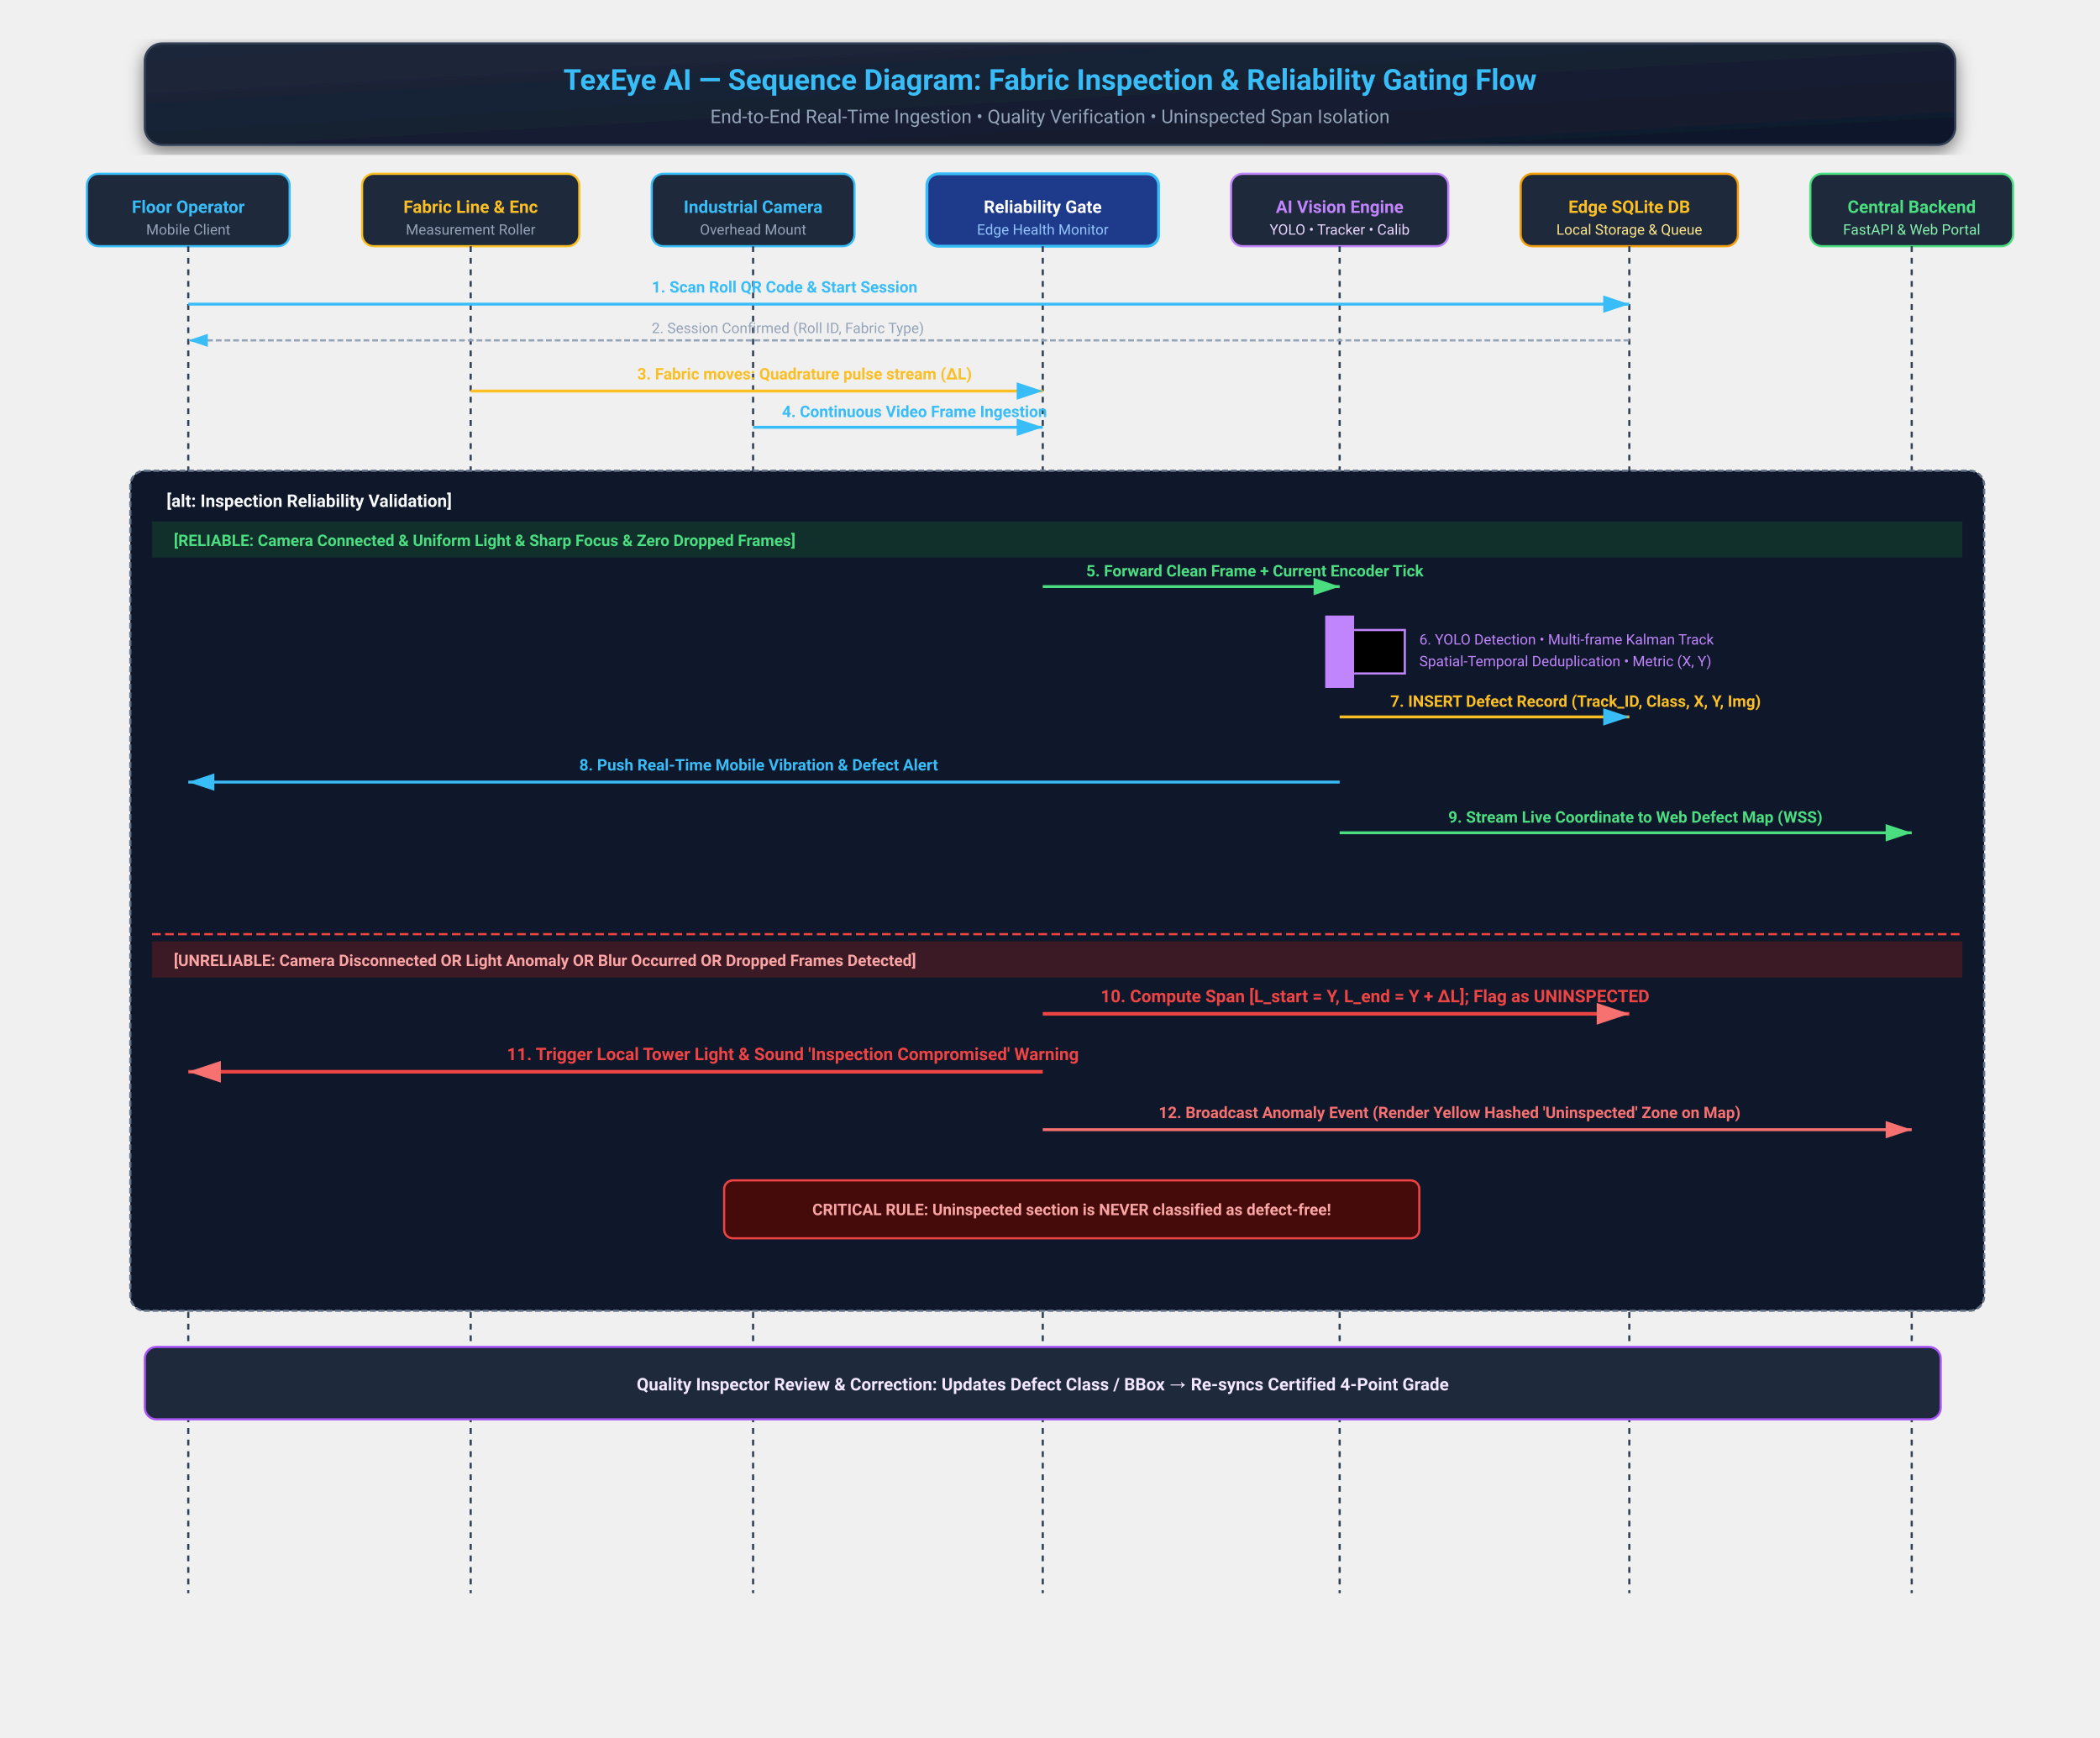
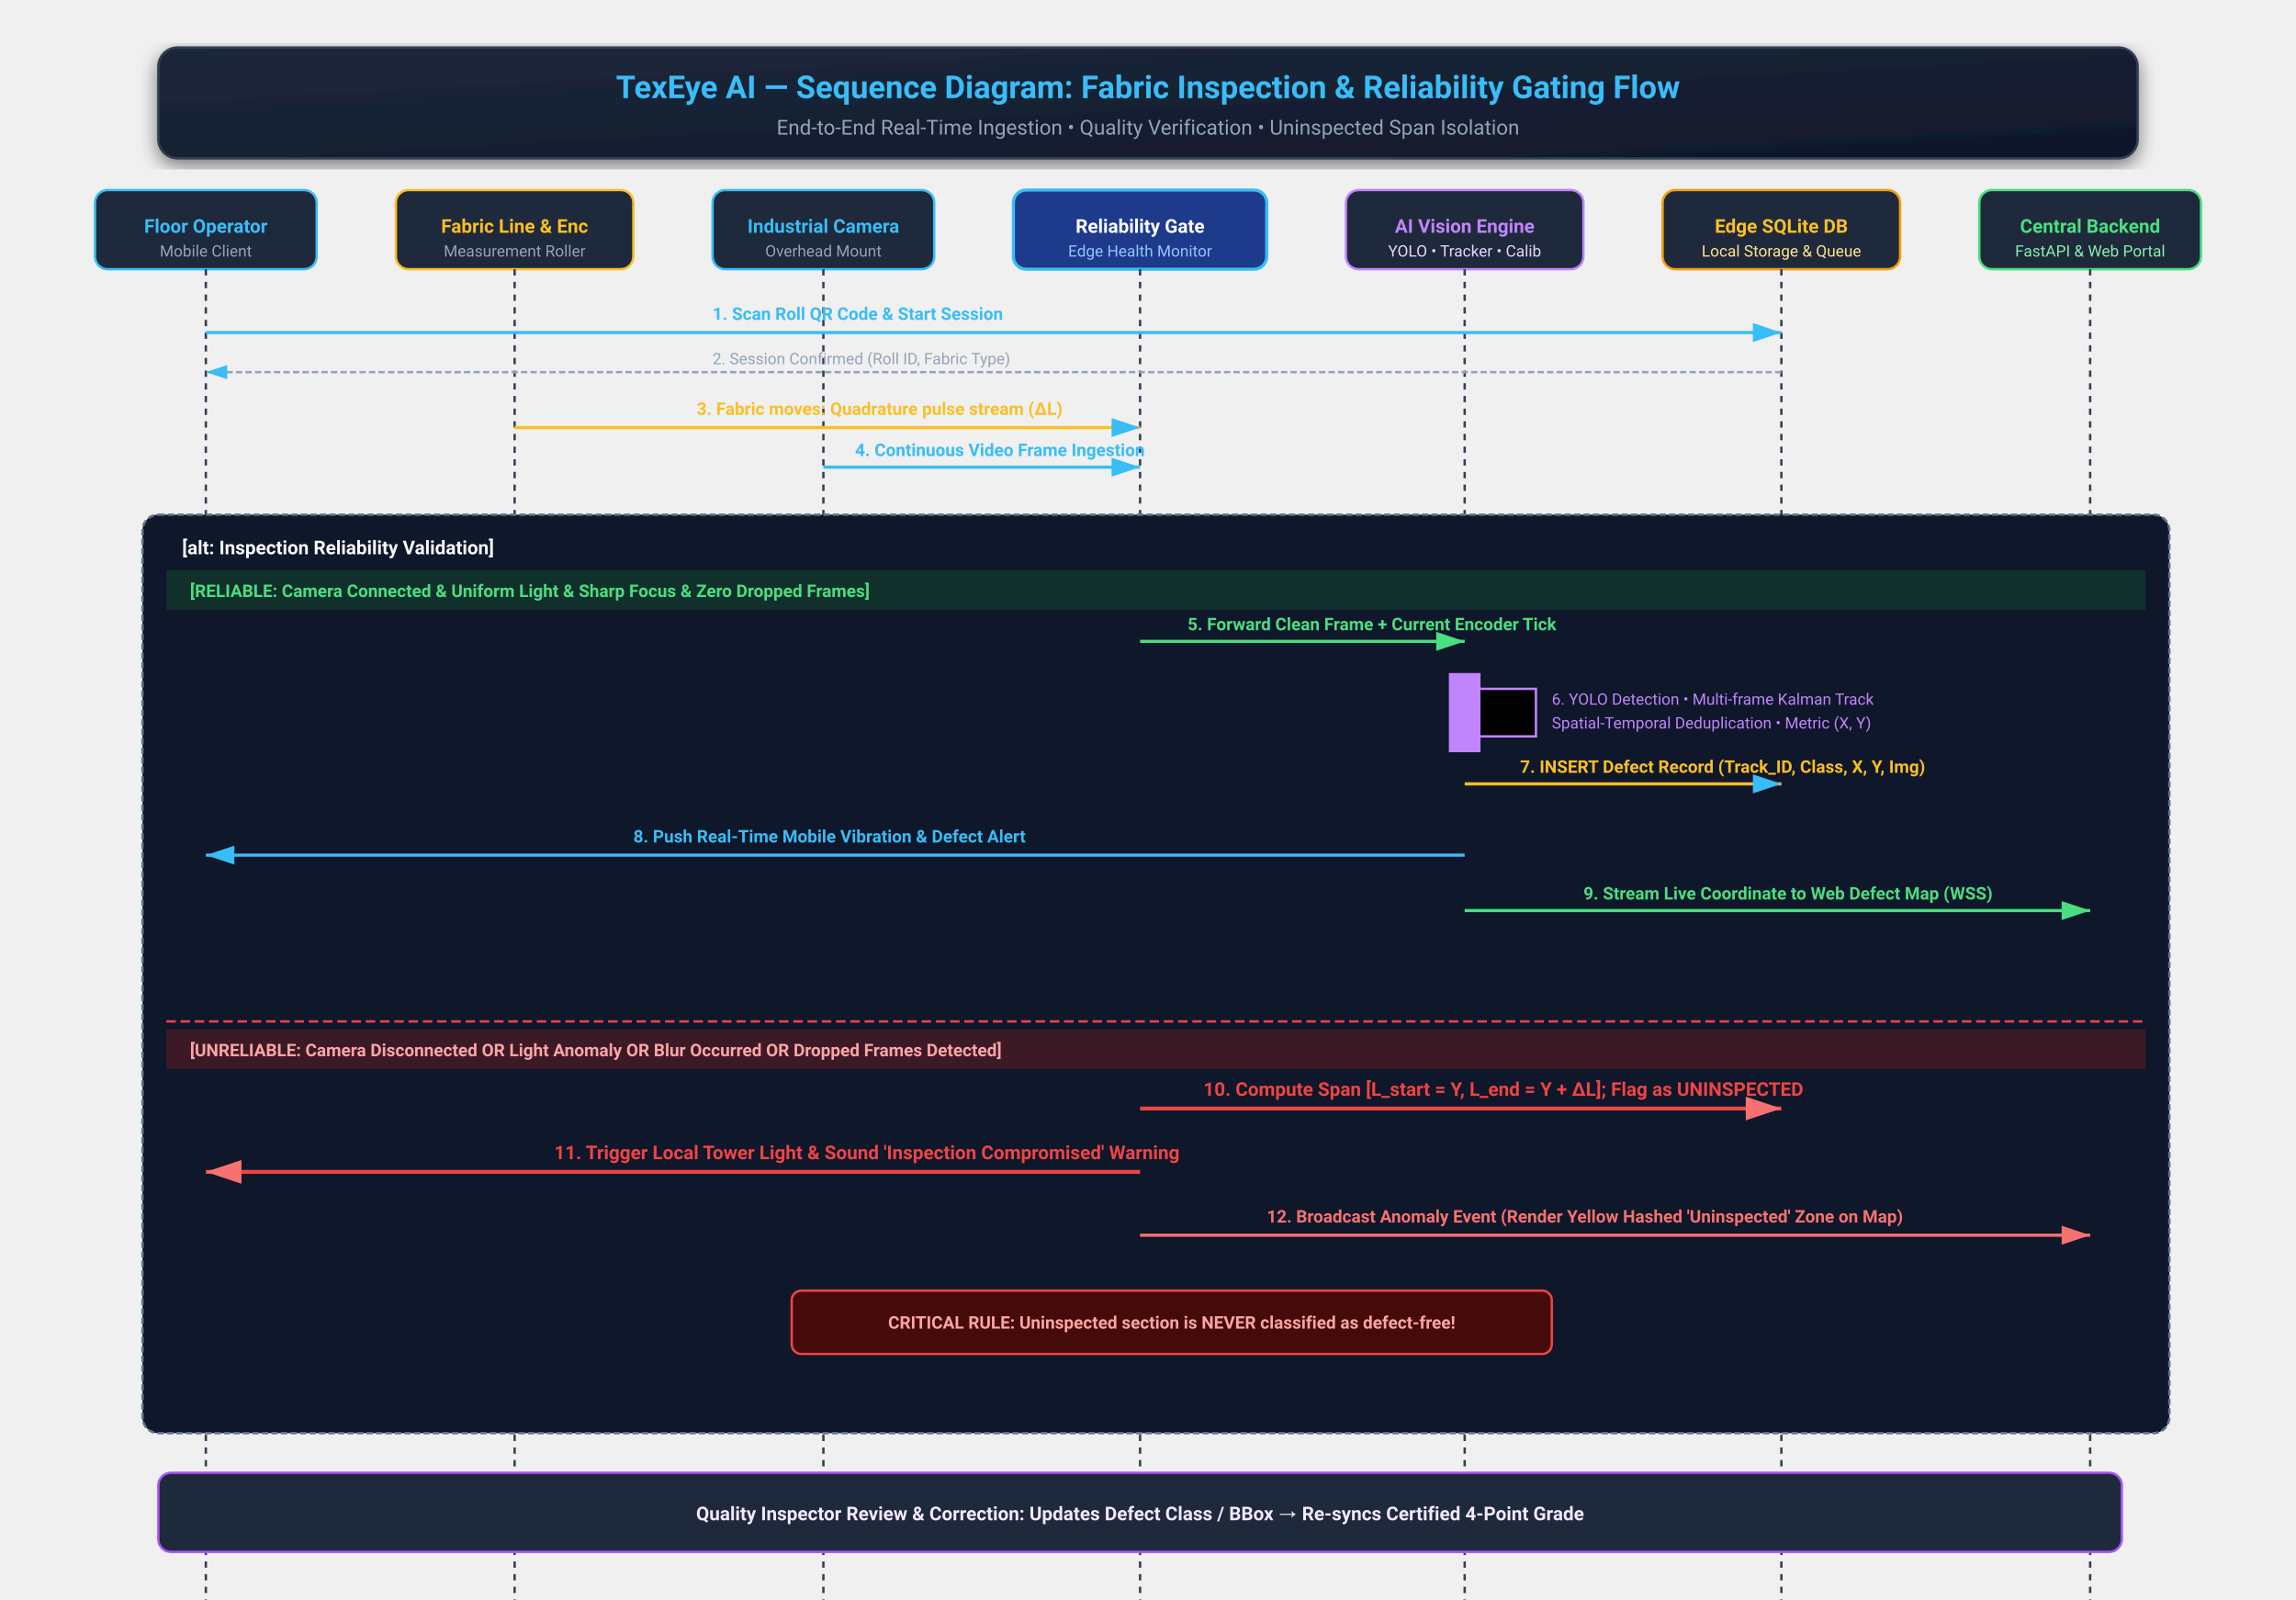
- <svg xmlns="http://www.w3.org/2000/svg" viewBox="0 0 1450 1200" width="100%" height="100%" style="background-color: #0b1120; font-family: -apple-system, BlinkMacSystemFont, 'Segoe UI', Roboto, Helvetica, Arial, sans-serif;">
+ <svg xmlns="http://www.w3.org/2000/svg" viewBox="0 0 1450 1010" width="100%" height="100%" style="background-color: #0b1120; font-family: -apple-system, BlinkMacSystemFont, 'Segoe UI', Roboto, Helvetica, Arial, sans-serif;">
  <defs>
    <linearGradient id="hdr12" x1="0%" y1="0%" x2="100%" y2="100%">
      <stop offset="0%" stop-color="#1e293b" />
      <stop offset="100%" stop-color="#0f172a" />
    </linearGradient>
    <filter id="sh12" x="-10%" y="-10%" width="120%" height="120%">
      <feDropShadow dx="0" dy="4" stdDeviation="6" flood-color="#000000" flood-opacity="0.5" />
    </filter>
    <marker id="mB12" markerWidth="10" markerHeight="10" refX="9" refY="3" orient="auto">
      <path d="M0,0 L0,6 L9,3 z" fill="#38bdf8" />
    </marker>
    <marker id="mG12" markerWidth="10" markerHeight="10" refX="9" refY="3" orient="auto">
      <path d="M0,0 L0,6 L9,3 z" fill="#4ade80" />
    </marker>
    <marker id="mR12" markerWidth="10" markerHeight="10" refX="9" refY="3" orient="auto">
      <path d="M0,0 L0,6 L9,3 z" fill="#f87171" />
    </marker>
    <marker id="mP12" markerWidth="10" markerHeight="10" refX="9" refY="3" orient="auto">
      <path d="M0,0 L0,6 L9,3 z" fill="#c084fc" />
    </marker>
  </defs>
  <g transform="translate(100, 30)" filter="url(#sh12)">
    <rect width="1250" height="70" rx="12" fill="url(#hdr12)" stroke="#334155" stroke-width="1.5" />
    <text x="625" y="32" fill="#38bdf8" font-size="20" font-weight="bold" text-anchor="middle">TexEye AI — Sequence Diagram: Fabric Inspection &amp; Reliability Gating Flow</text>
    <text x="625" y="55" fill="#94a3b8" font-size="13" text-anchor="middle">End-to-End Real-Time Ingestion • Quality Verification • Uninspected Span Isolation</text>
  </g>
  <g transform="translate(60, 120)">
    <rect width="140" height="50" rx="8" fill="#1e293b" stroke="#38bdf8" stroke-width="1.5" />
    <text x="70" y="27" fill="#38bdf8" font-size="12" font-weight="bold" text-anchor="middle">Floor Operator</text>
    <text x="70" y="42" fill="#94a3b8" font-size="10" text-anchor="middle">Mobile Client</text>
    <line x1="70" y1="50" x2="70" y2="980" stroke="#334155" stroke-width="1.5" stroke-dasharray="4 4" />
  </g>
  <g transform="translate(250, 120)">
    <rect width="150" height="50" rx="8" fill="#1e293b" stroke="#fbbf24" stroke-width="1.5" />
    <text x="75" y="27" fill="#fbbf24" font-size="12" font-weight="bold" text-anchor="middle">Fabric Line &amp; Enc</text>
    <text x="75" y="42" fill="#94a3b8" font-size="10" text-anchor="middle">Measurement Roller</text>
    <line x1="75" y1="50" x2="75" y2="980" stroke="#334155" stroke-width="1.5" stroke-dasharray="4 4" />
  </g>
  <g transform="translate(450, 120)">
    <rect width="140" height="50" rx="8" fill="#1e293b" stroke="#38bdf8" stroke-width="1.5" />
    <text x="70" y="27" fill="#38bdf8" font-size="12" font-weight="bold" text-anchor="middle">Industrial Camera</text>
    <text x="70" y="42" fill="#94a3b8" font-size="10" text-anchor="middle">Overhead Mount</text>
    <line x1="70" y1="50" x2="70" y2="980" stroke="#334155" stroke-width="1.5" stroke-dasharray="4 4" />
  </g>
  <g transform="translate(640, 120)">
    <rect width="160" height="50" rx="8" fill="#1e3a8a" stroke="#38bdf8" stroke-width="2" />
    <text x="80" y="27" fill="#ffffff" font-size="12" font-weight="bold" text-anchor="middle">Reliability Gate</text>
    <text x="80" y="42" fill="#93c5fd" font-size="10" text-anchor="middle">Edge Health Monitor</text>
    <line x1="80" y1="50" x2="80" y2="980" stroke="#334155" stroke-width="1.5" stroke-dasharray="4 4" />
  </g>
  <g transform="translate(850, 120)">
    <rect width="150" height="50" rx="8" fill="#1e293b" stroke="#c084fc" stroke-width="1.5" />
    <text x="75" y="27" fill="#c084fc" font-size="12" font-weight="bold" text-anchor="middle">AI Vision Engine</text>
    <text x="75" y="42" fill="#e9d5ff" font-size="10" text-anchor="middle">YOLO • Tracker • Calib</text>
    <line x1="75" y1="50" x2="75" y2="980" stroke="#334155" stroke-width="1.5" stroke-dasharray="4 4" />
  </g>
  <g transform="translate(1050, 120)">
    <rect width="150" height="50" rx="8" fill="#1e293b" stroke="#f59e0b" stroke-width="1.5" />
    <text x="75" y="27" fill="#fbbf24" font-size="12" font-weight="bold" text-anchor="middle">Edge SQLite DB</text>
    <text x="75" y="42" fill="#fde68a" font-size="10" text-anchor="middle">Local Storage &amp; Queue</text>
    <line x1="75" y1="50" x2="75" y2="980" stroke="#334155" stroke-width="1.5" stroke-dasharray="4 4" />
  </g>
  <g transform="translate(1250, 120)">
    <rect width="140" height="50" rx="8" fill="#1e293b" stroke="#4ade80" stroke-width="1.5" />
    <text x="70" y="27" fill="#4ade80" font-size="12" font-weight="bold" text-anchor="middle">Central Backend</text>
    <text x="70" y="42" fill="#86efac" font-size="10" text-anchor="middle">FastAPI &amp; Web Portal</text>
    <line x1="70" y1="50" x2="70" y2="980" stroke="#334155" stroke-width="1.5" stroke-dasharray="4 4" />
  </g>
  <path d="M 130 210 L 1125 210" stroke="#38bdf8" stroke-width="2" marker-end="url(#mB12)" />
  <text x="450" y="202" fill="#38bdf8" font-size="11" font-weight="bold">1. Scan Roll QR Code &amp; Start Session</text>
  <path d="M 1125 235 L 130 235" stroke="#94a3b8" stroke-width="1.5" stroke-dasharray="4 2" marker-end="url(#mB12)" />
  <text x="450" y="230" fill="#94a3b8" font-size="10">2. Session Confirmed (Roll ID, Fabric Type)</text>
  <path d="M 325 270 L 720 270" stroke="#fbbf24" stroke-width="2" marker-end="url(#mB12)" />
  <text x="440" y="262" fill="#fbbf24" font-size="11" font-weight="bold">3. Fabric moves: Quadrature pulse stream (ΔL)</text>
  <path d="M 520 295 L 720 295" stroke="#38bdf8" stroke-width="2" marker-end="url(#mB12)" />
  <text x="540" y="288" fill="#38bdf8" font-size="11" font-weight="bold">4. Continuous Video Frame Ingestion</text>
  <g transform="translate(90, 325)">
    <rect width="1280" height="580" rx="10" fill="#0f172a" stroke="#64748b" stroke-width="1.5" stroke-dasharray="4 2" />
    <text x="25" y="25" fill="#f8fafc" font-size="12" font-weight="bold">[alt: Inspection Reliability Validation]</text>
    <rect x="15" y="35" width="1250" height="25" fill="#14532d" opacity="0.4" />
    <text x="30" y="52" fill="#4ade80" font-size="11" font-weight="bold">[RELIABLE: Camera Connected &amp; Uniform Light &amp; Sharp Focus &amp; Zero Dropped Frames]</text>
    <line x1="15" y1="320" x2="1265" y2="320" stroke="#ef4444" stroke-width="1.5" stroke-dasharray="6 3" />
    <rect x="15" y="325" width="1250" height="25" fill="#7f1d1d" opacity="0.4" />
    <text x="30" y="342" fill="#fca5a5" font-size="11" font-weight="bold">[UNRELIABLE: Camera Disconnected OR Light Anomaly OR Blur Occurred OR Dropped Frames Detected]</text>
  </g>
  <path d="M 720 405 L 925 405" stroke="#4ade80" stroke-width="2" marker-end="url(#mG12)" />
  <text x="750" y="398" fill="#4ade80" font-size="11" font-weight="bold">5. Forward Clean Frame + Current Encoder Tick</text>
  <rect x="915" y="425" width="20" height="50" fill="#c084fc" />
  <path d="M 935 435 L 970 435 L 970 465 L 935 465" stroke="#c084fc" stroke-width="1.5" />
  <text x="980" y="445" fill="#c084fc" font-size="10">6. YOLO Detection • Multi-frame Kalman Track</text>
  <text x="980" y="460" fill="#c084fc" font-size="10">Spatial-Temporal Deduplication • Metric (X, Y)</text>
  <path d="M 925 495 L 1125 495" stroke="#fbbf24" stroke-width="2" marker-end="url(#mB12)" />
  <text x="960" y="488" fill="#fbbf24" font-size="11" font-weight="bold">7. INSERT Defect Record (Track_ID, Class, X, Y, Img)</text>
  <path d="M 925 540 L 130 540" stroke="#38bdf8" stroke-width="2" marker-end="url(#mB12)" />
  <text x="400" y="532" fill="#38bdf8" font-size="11" font-weight="bold">8. Push Real-Time Mobile Vibration &amp; Defect Alert</text>
  <path d="M 925 575 L 1320 575" stroke="#4ade80" stroke-width="2" marker-end="url(#mG12)" />
  <text x="1000" y="568" fill="#4ade80" font-size="11" font-weight="bold">9. Stream Live Coordinate to Web Defect Map (WSS)</text>
  <path d="M 720 700 L 1125 700" stroke="#ef4444" stroke-width="2.5" marker-end="url(#mR12)" />
  <text x="760" y="692" fill="#ef4444" font-size="12" font-weight="bold">10. Compute Span [L_start = Y, L_end = Y + ΔL]; Flag as UNINSPECTED</text>
  <path d="M 720 740 L 130 740" stroke="#ef4444" stroke-width="2.5" marker-end="url(#mR12)" />
  <text x="350" y="732" fill="#ef4444" font-size="12" font-weight="bold">11. Trigger Local Tower Light &amp; Sound 'Inspection Compromised' Warning</text>
  <path d="M 720 780 L 1320 780" stroke="#f87171" stroke-width="2" marker-end="url(#mR12)" />
  <text x="800" y="772" fill="#f87171" font-size="11" font-weight="bold">12. Broadcast Anomaly Event (Render Yellow Hashed 'Uninspected' Zone on Map)</text>
  <g transform="translate(500, 815)">
    <rect width="480" height="40" rx="6" fill="#450a0a" stroke="#ef4444" stroke-width="1.5" />
    <text x="240" y="24" fill="#fca5a5" font-size="11" font-weight="bold" text-anchor="middle">CRITICAL RULE: Uninspected section is NEVER classified as defect-free!</text>
  </g>
  <g transform="translate(100, 930)">
    <rect width="1240" height="50" rx="8" fill="#1e293b" stroke="#a855f7" stroke-width="1.5" />
    <text x="620" y="30" fill="#f3e8ff" font-size="12" font-weight="bold" text-anchor="middle">Quality Inspector Review &amp; Correction: Updates Defect Class / BBox → Re-syncs Certified 4-Point Grade</text>
  </g>
</svg>
